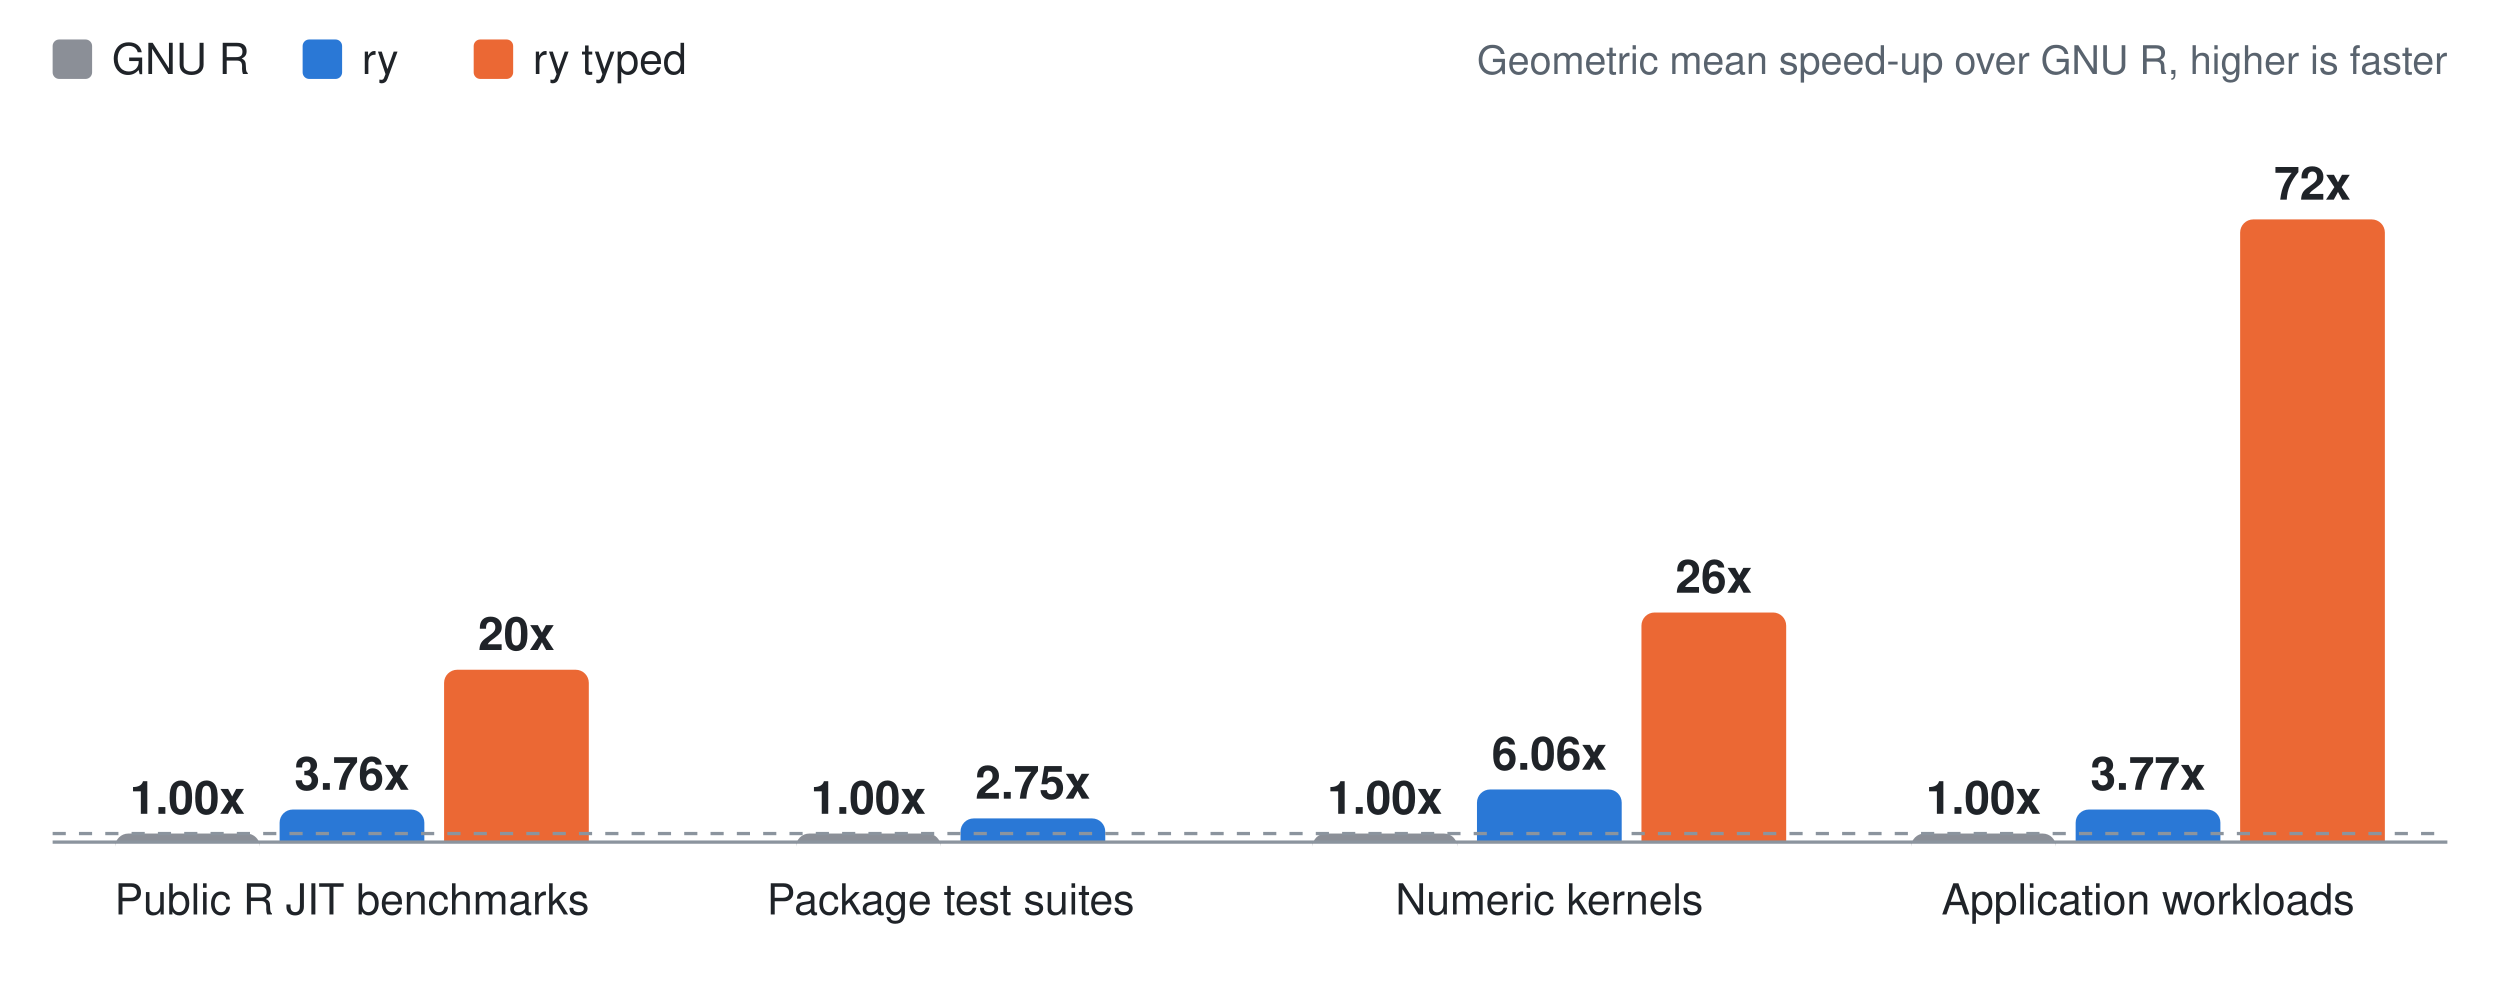
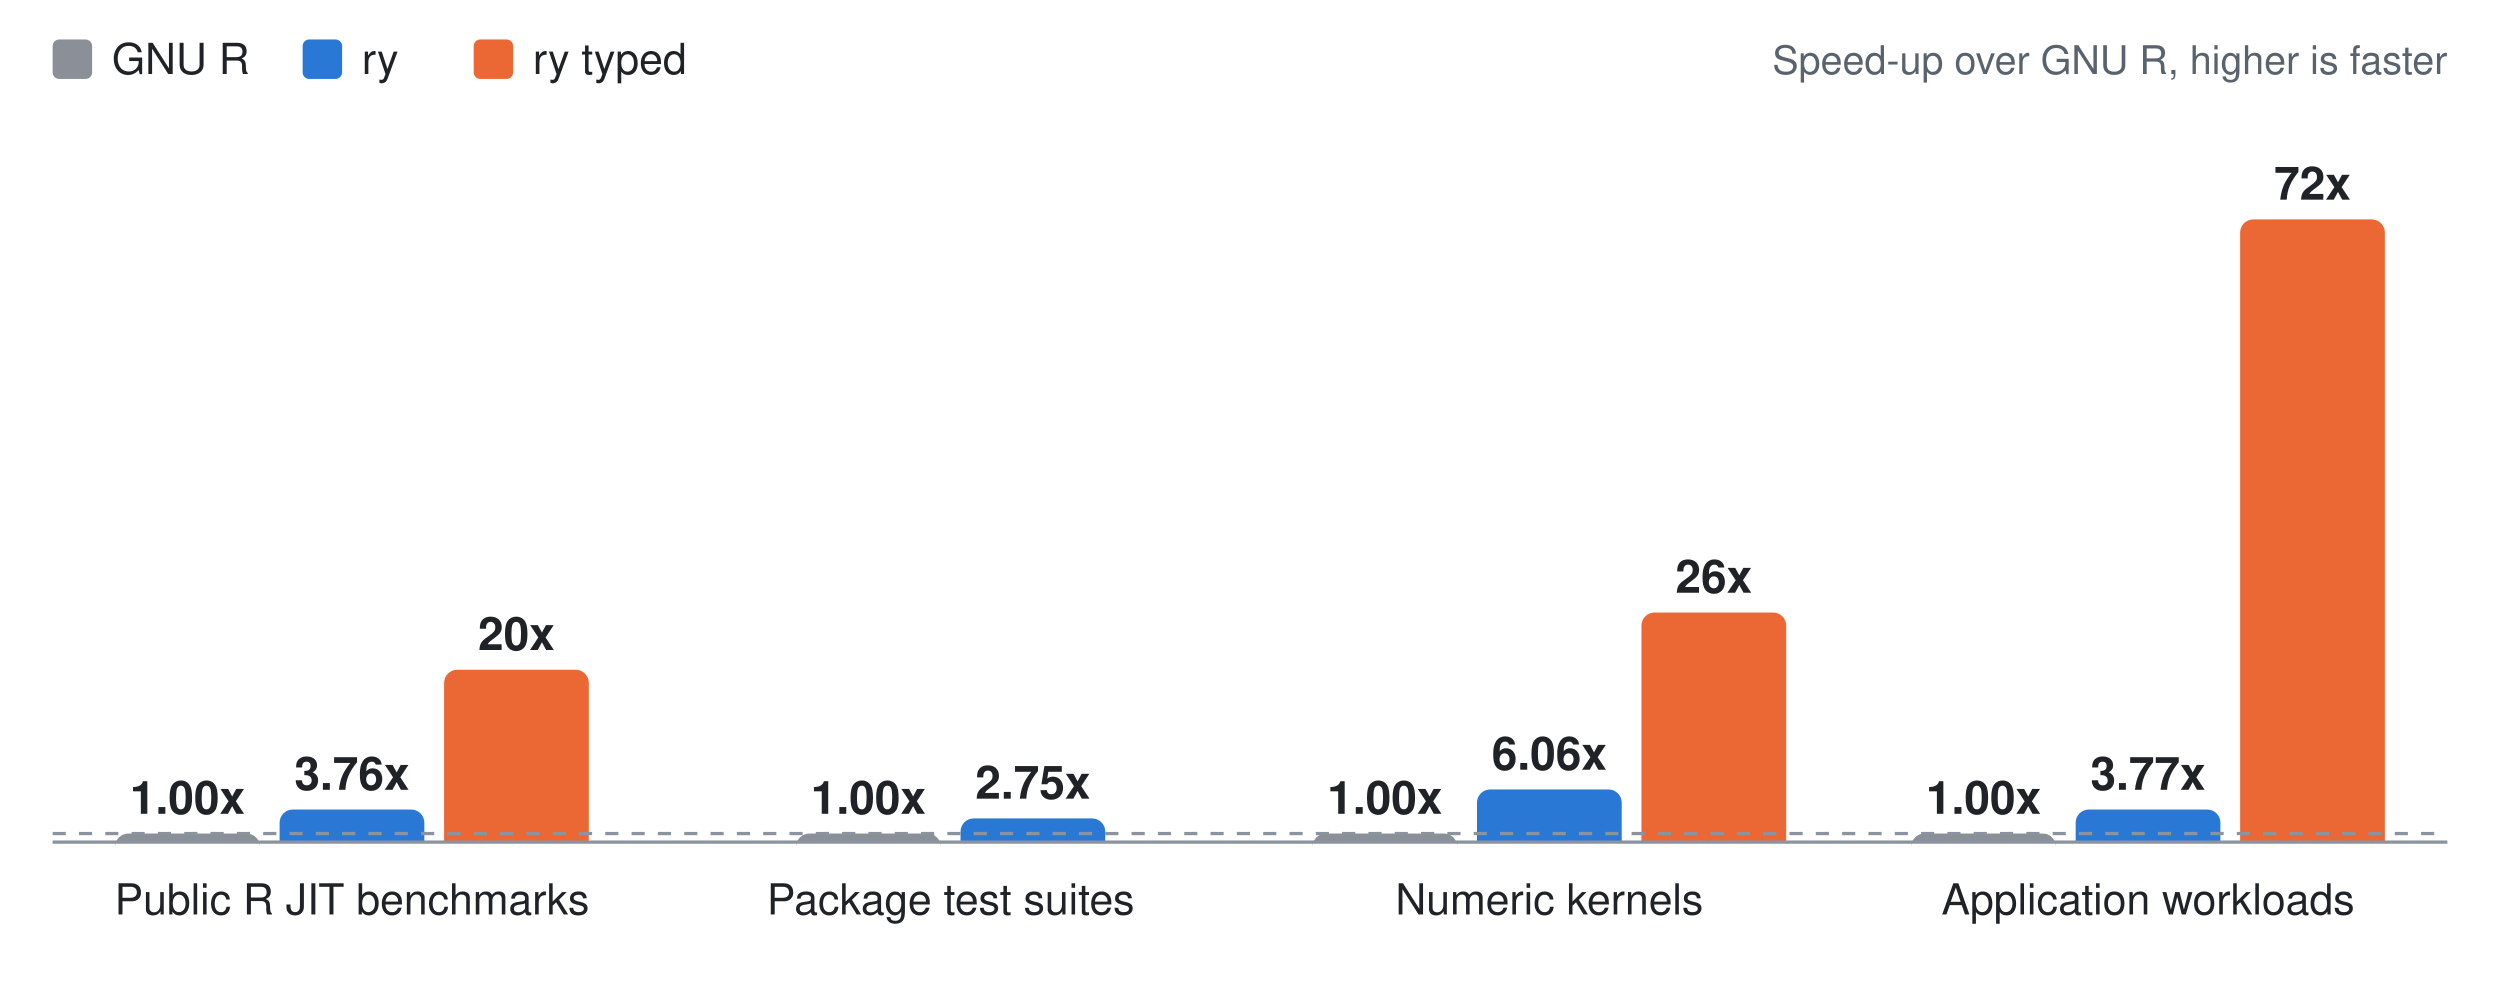
<svg xmlns="http://www.w3.org/2000/svg" viewBox="0 0 760 300" width="760" height="300" role="img" aria-labelledby="t d" font-family="-apple-system, 'Segoe UI', Helvetica, Arial, sans-serif">
  <rect x="16" y="12" width="12" height="12" rx="2" fill="#8b8f97" />
  <text x="34" y="22.5" font-size="13" fill="#1f2328">GNU R</text>
  <rect x="92" y="12" width="12" height="12" rx="2" fill="#2a78d6" />
  <text x="110" y="22.5" font-size="13" fill="#1f2328">ry</text>
  <rect x="144" y="12" width="12" height="12" rx="2" fill="#eb6834" />
  <text x="162" y="22.5" font-size="13" fill="#1f2328">ry typed</text>
-   <text x="744" y="22.5" font-size="12" text-anchor="end" fill="#59636e">Geometric mean speed-up over GNU R, higher is faster</text>
+   <text x="744" y="22.5" font-size="12" text-anchor="end" fill="#59636e">Speed-up over GNU R, higher is faster</text>
  <path d="M35.0 256V257.4a4 4 0 0 1 4-4h36a4 4 0 0 1 4 4V256z" fill="#8b8f97" />
  <text x="57.0" y="247.4" font-size="14" font-weight="600" text-anchor="middle" fill="#1f2328">1.00x</text>
  <path d="M85.0 256V250.1a4 4 0 0 1 4-4h36a4 4 0 0 1 4 4V256z" fill="#2a78d6" />
  <text x="107.0" y="240.1" font-size="14" font-weight="600" text-anchor="middle" fill="#1f2328">3.76x</text>
  <path d="M135.0 256V207.6a4 4 0 0 1 4-4h36a4 4 0 0 1 4 4V256z" fill="#eb6834" />
  <text x="157.0" y="197.6" font-size="14" font-weight="600" text-anchor="middle" fill="#1f2328">20x</text>
  <text x="107.0" y="278" font-size="13" text-anchor="middle" fill="#1f2328">Public R JIT benchmarks</text>
  <path d="M242.0 256V257.4a4 4 0 0 1 4-4h36a4 4 0 0 1 4 4V256z" fill="#8b8f97" />
  <text x="264.0" y="247.4" font-size="14" font-weight="600" text-anchor="middle" fill="#1f2328">1.00x</text>
  <path d="M292.0 256V252.8a4 4 0 0 1 4-4h36a4 4 0 0 1 4 4V256z" fill="#2a78d6" />
  <text x="314.0" y="242.8" font-size="14" font-weight="600" text-anchor="middle" fill="#1f2328">2.75x</text>
  <text x="289.0" y="278" font-size="13" text-anchor="middle" fill="#1f2328">Package test suites</text>
  <path d="M399.0 256V257.4a4 4 0 0 1 4-4h36a4 4 0 0 1 4 4V256z" fill="#8b8f97" />
  <text x="421.0" y="247.4" font-size="14" font-weight="600" text-anchor="middle" fill="#1f2328">1.00x</text>
  <path d="M449.0 256V244.0a4 4 0 0 1 4-4h36a4 4 0 0 1 4 4V256z" fill="#2a78d6" />
  <text x="471.0" y="234.0" font-size="14" font-weight="600" text-anchor="middle" fill="#1f2328">6.06x</text>
  <path d="M499.0 256V190.2a4 4 0 0 1 4-4h36a4 4 0 0 1 4 4V256z" fill="#eb6834" />
  <text x="521.0" y="180.2" font-size="14" font-weight="600" text-anchor="middle" fill="#1f2328">26x</text>
  <text x="471.0" y="278" font-size="13" text-anchor="middle" fill="#1f2328">Numeric kernels</text>
  <path d="M581.0 256V257.4a4 4 0 0 1 4-4h36a4 4 0 0 1 4 4V256z" fill="#8b8f97" />
  <text x="603.0" y="247.4" font-size="14" font-weight="600" text-anchor="middle" fill="#1f2328">1.00x</text>
  <path d="M631.0 256V250.1a4 4 0 0 1 4-4h36a4 4 0 0 1 4 4V256z" fill="#2a78d6" />
  <text x="653.0" y="240.1" font-size="14" font-weight="600" text-anchor="middle" fill="#1f2328">3.77x</text>
  <path d="M681.0 256V70.7a4 4 0 0 1 4-4h36a4 4 0 0 1 4 4V256z" fill="#eb6834" />
  <text x="703.0" y="60.7" font-size="14" font-weight="600" text-anchor="middle" fill="#1f2328">72x</text>
  <text x="653.0" y="278" font-size="13" text-anchor="middle" fill="#1f2328">Application workloads</text>
  <line x1="16" x2="744" y1="256" y2="256" stroke="#8b949e" stroke-width="1" />
  <line x1="16" x2="744" y1="253.4" y2="253.4" stroke="#8b949e" stroke-width="1" stroke-dasharray="4 4" />
</svg>
